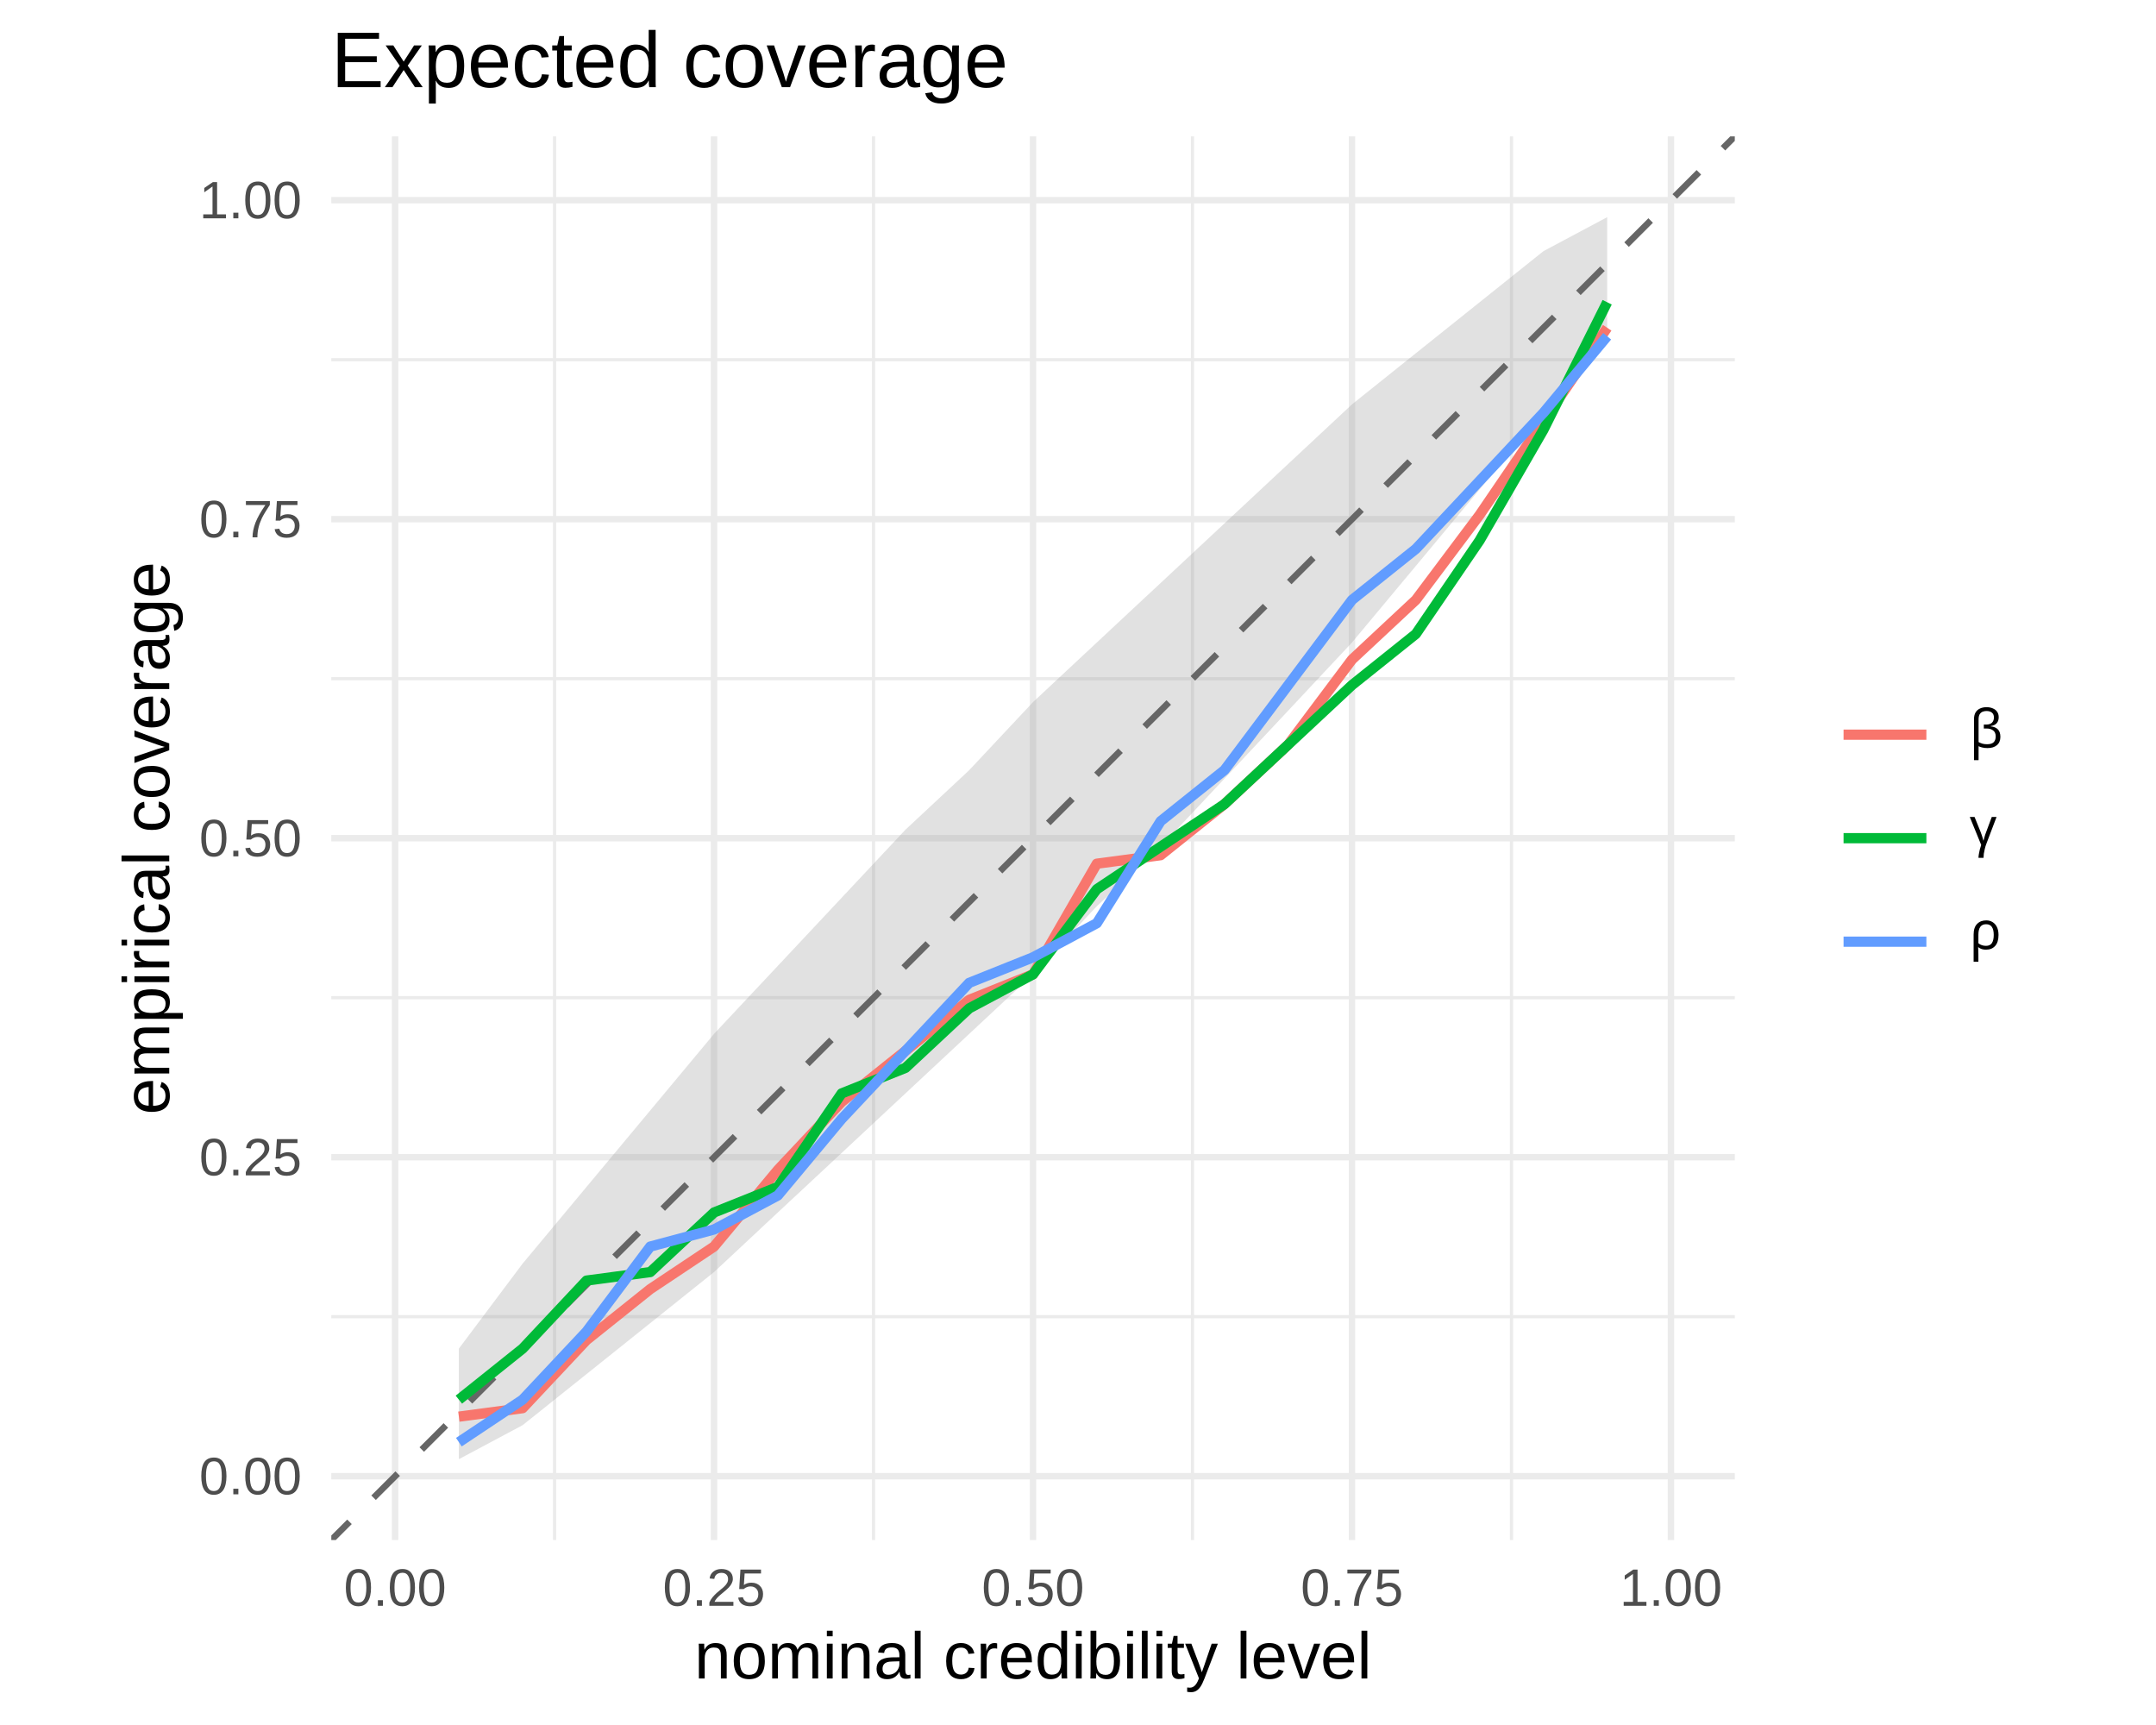
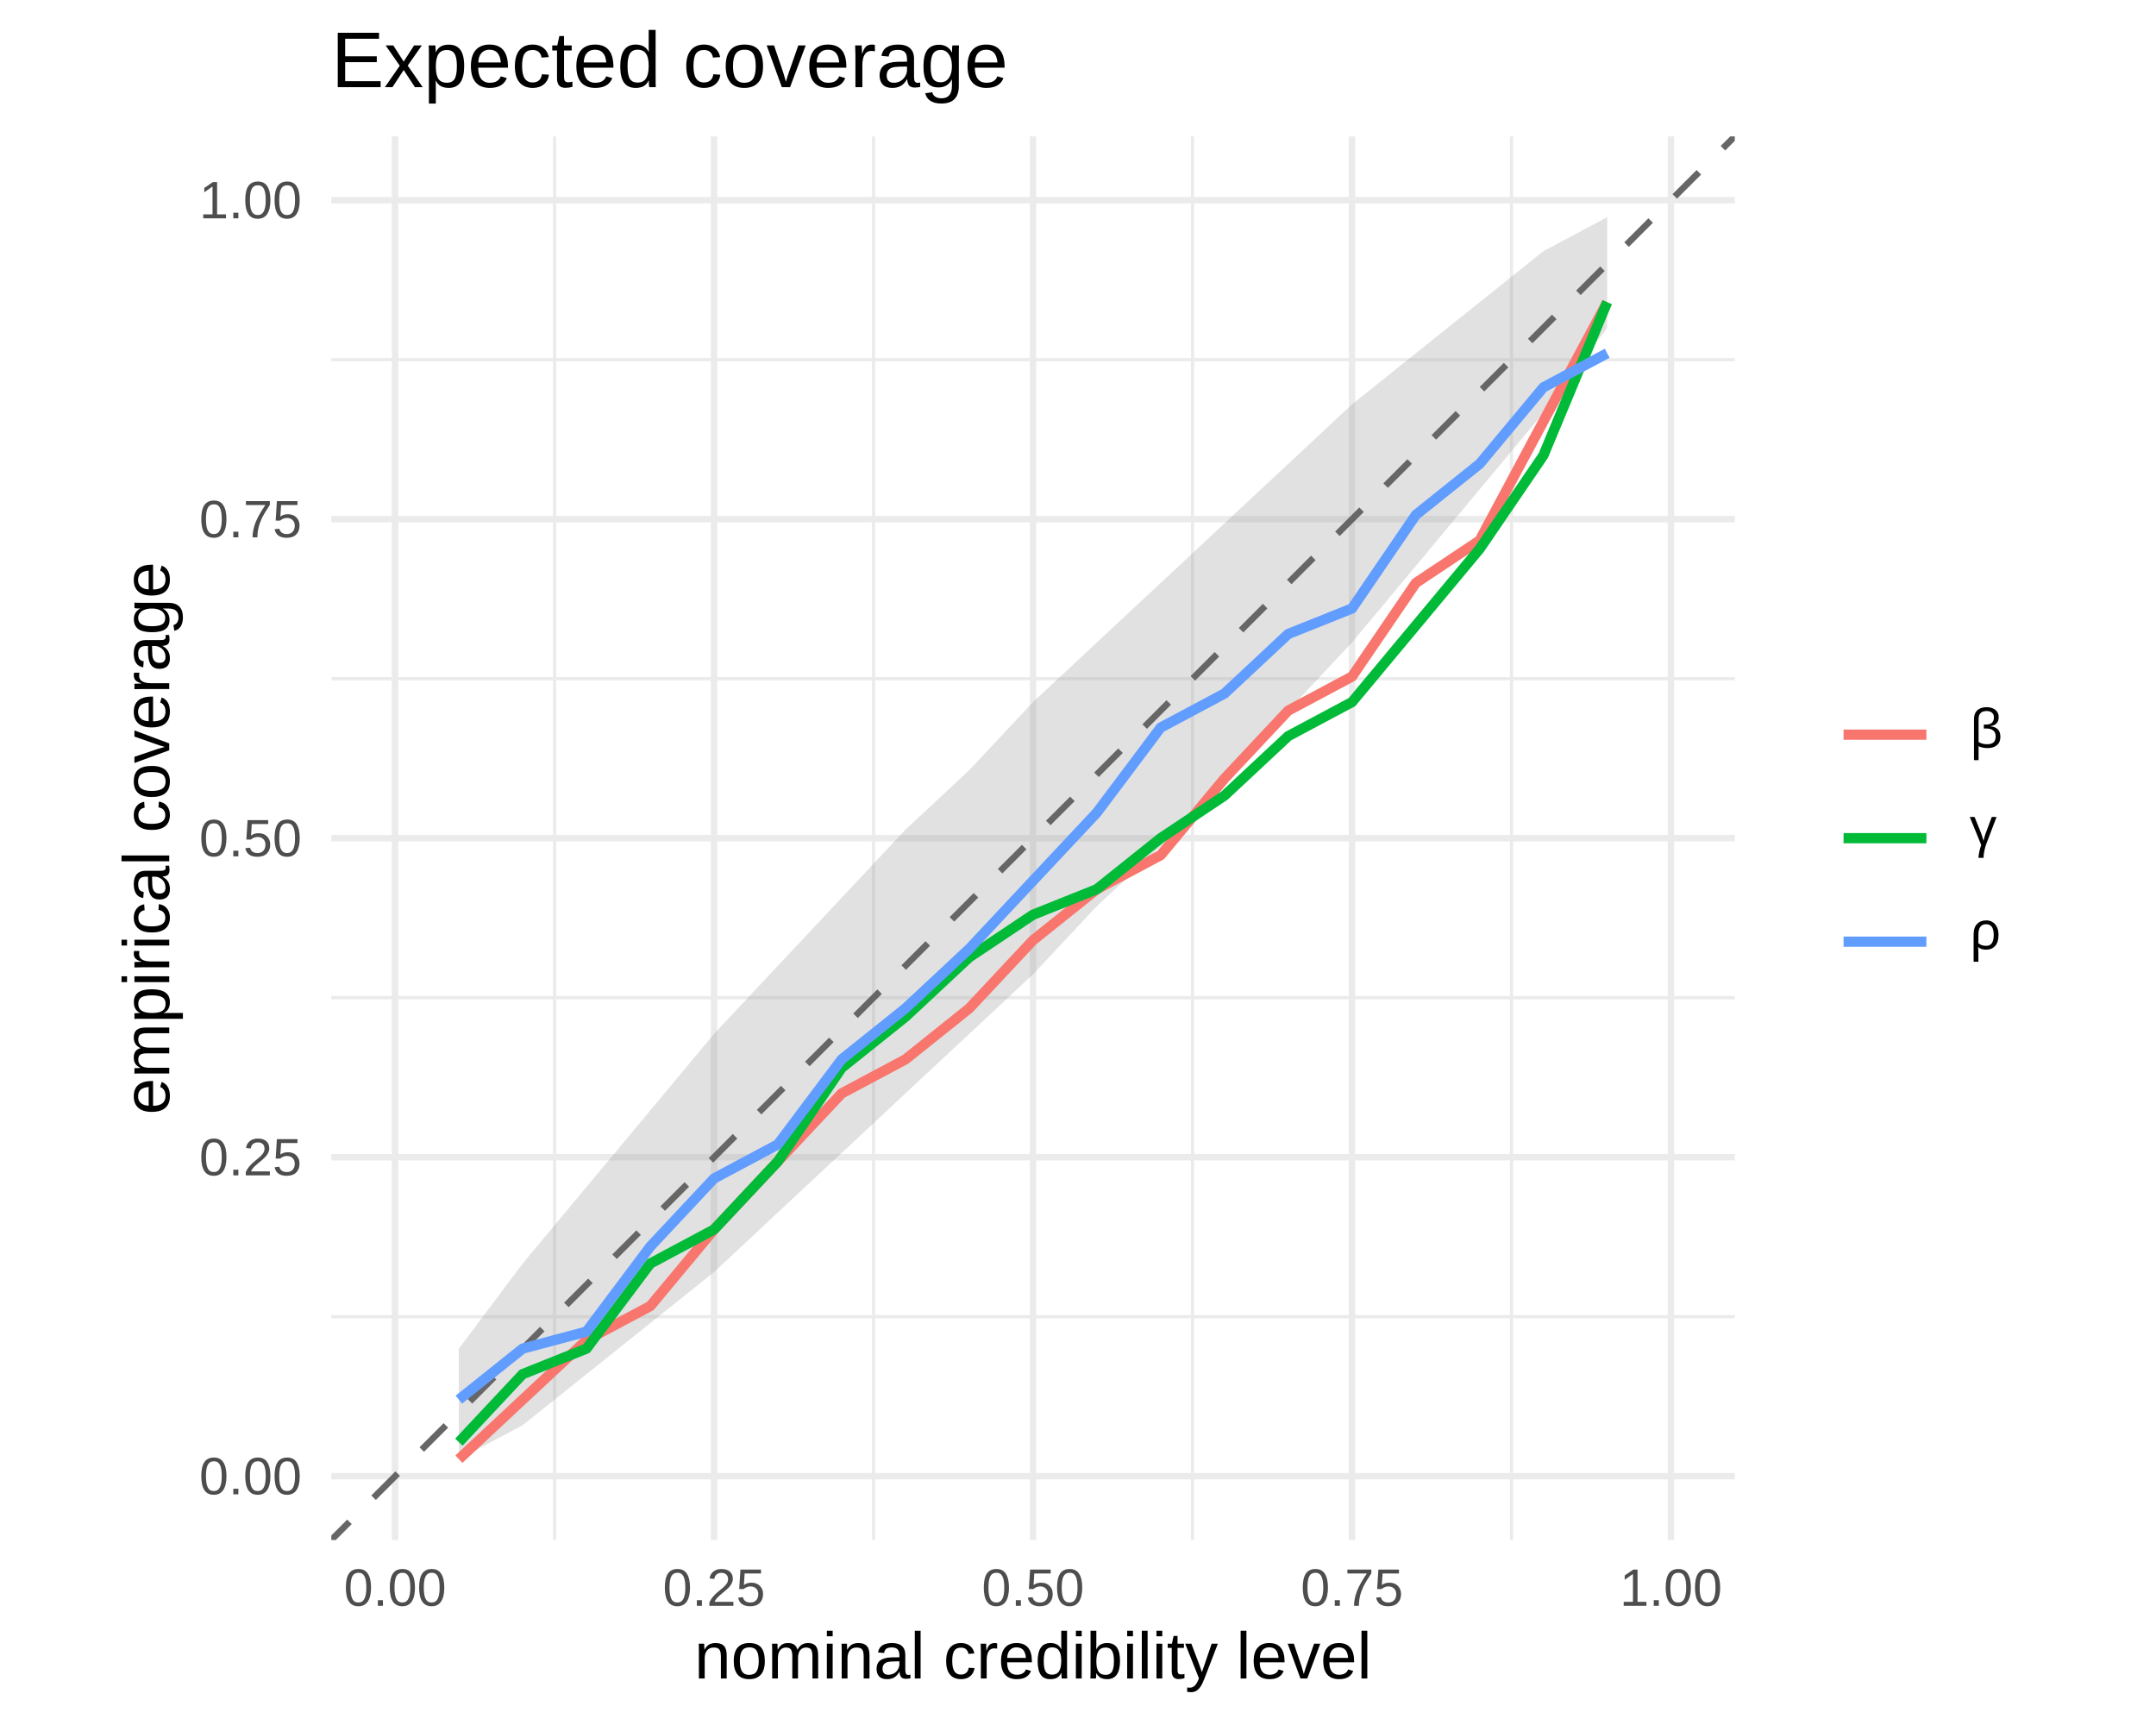
<svg xmlns="http://www.w3.org/2000/svg" width="360.00pt" height="288.00pt" viewBox="0 0 360.00 288.00">
  <g class="svglite">
    <defs>
      <style type="text/css">
    .svglite line, .svglite polyline, .svglite polygon, .svglite path, .svglite rect, .svglite circle {
      fill: none;
      stroke: #000000;
      stroke-linecap: round;
      stroke-linejoin: round;
      stroke-miterlimit: 10.00;
    }
    .svglite text {
      white-space: pre;
    }
    .svglite g.glyphgroup path {
      fill: inherit;
      stroke: none;
    }
  </style>
    </defs>
    <rect width="100%" height="100%" style="stroke: none; fill: #FFFFFF;" />
    <defs>
      <clipPath id="cpMC4wMHwzNjAuMDB8MC4wMHwyODguMDA=">
        <rect x="0.00" y="0.00" width="360.00" height="288.00" />
      </clipPath>
    </defs>
    <g clip-path="url(#cpMC4wMHwzNjAuMDB8MC4wMHwyODguMDA=)">
</g>
    <defs>
      <clipPath id="cpMTUuMjF8MzQ0Ljc5fDAuMDB8Mjg4LjAw">
        <rect x="15.21" y="0.00" width="329.58" height="288.00" />
      </clipPath>
    </defs>
    <g clip-path="url(#cpMTUuMjF8MzQ0Ljc5fDAuMDB8Mjg4LjAw)">
      <rect x="15.21" y="0.00" width="329.58" height="288.00" style="stroke-width: 1.07; stroke: none; fill: #FFFFFF;" />
    </g>
    <g clip-path="url(#cpMC4wMHwzNjAuMDB8MC4wMHwyODguMDA=)">
</g>
    <defs>
      <clipPath id="cpNTUuMzJ8Mjg5LjY3fDIyLjc3fDI1Ny4xMg==">
        <rect x="55.32" y="22.77" width="234.35" height="234.35" />
      </clipPath>
    </defs>
    <g clip-path="url(#cpNTUuMzJ8Mjg5LjY3fDIyLjc3fDI1Ny4xMg==)">
      <polyline points="55.32,219.83 289.67,219.83 " style="stroke-width: 0.53; stroke: #EBEBEB; stroke-linecap: butt;" />
      <polyline points="55.32,166.57 289.67,166.57 " style="stroke-width: 0.53; stroke: #EBEBEB; stroke-linecap: butt;" />
      <polyline points="55.32,113.31 289.67,113.31 " style="stroke-width: 0.53; stroke: #EBEBEB; stroke-linecap: butt;" />
      <polyline points="55.32,60.05 289.67,60.05 " style="stroke-width: 0.53; stroke: #EBEBEB; stroke-linecap: butt;" />
      <polyline points="92.60,257.12 92.60,22.77 " style="stroke-width: 0.53; stroke: #EBEBEB; stroke-linecap: butt;" />
      <polyline points="145.86,257.12 145.86,22.77 " style="stroke-width: 0.53; stroke: #EBEBEB; stroke-linecap: butt;" />
      <polyline points="199.12,257.12 199.12,22.77 " style="stroke-width: 0.53; stroke: #EBEBEB; stroke-linecap: butt;" />
      <polyline points="252.38,257.12 252.38,22.77 " style="stroke-width: 0.53; stroke: #EBEBEB; stroke-linecap: butt;" />
      <polyline points="55.32,246.46 289.67,246.46 " style="stroke-width: 1.07; stroke: #EBEBEB; stroke-linecap: butt;" />
      <polyline points="55.32,193.20 289.67,193.20 " style="stroke-width: 1.07; stroke: #EBEBEB; stroke-linecap: butt;" />
      <polyline points="55.32,139.94 289.67,139.94 " style="stroke-width: 1.07; stroke: #EBEBEB; stroke-linecap: butt;" />
      <polyline points="55.32,86.68 289.67,86.68 " style="stroke-width: 1.07; stroke: #EBEBEB; stroke-linecap: butt;" />
      <polyline points="55.32,33.42 289.67,33.42 " style="stroke-width: 1.07; stroke: #EBEBEB; stroke-linecap: butt;" />
      <polyline points="65.97,257.12 65.97,22.77 " style="stroke-width: 1.07; stroke: #EBEBEB; stroke-linecap: butt;" />
      <polyline points="119.23,257.12 119.23,22.77 " style="stroke-width: 1.07; stroke: #EBEBEB; stroke-linecap: butt;" />
      <polyline points="172.49,257.12 172.49,22.77 " style="stroke-width: 1.07; stroke: #EBEBEB; stroke-linecap: butt;" />
      <polyline points="225.75,257.12 225.75,22.77 " style="stroke-width: 1.07; stroke: #EBEBEB; stroke-linecap: butt;" />
      <polyline points="279.01,257.12 279.01,22.77 " style="stroke-width: 1.07; stroke: #EBEBEB; stroke-linecap: butt;" />
      <polygon points="76.62,225.16 87.27,210.96 97.93,198.17 108.58,185.39 119.23,172.61 129.88,161.25 140.54,149.88 151.19,138.52 161.84,128.58 172.49,117.22 183.14,107.27 193.80,97.33 204.45,87.39 215.10,77.45 225.75,67.51 236.41,58.98 247.06,50.46 257.71,41.94 268.36,36.26 268.36,54.72 257.71,68.93 247.06,81.71 236.41,94.49 225.75,107.27 215.10,118.64 204.45,130.00 193.80,141.36 183.14,151.30 172.49,162.67 161.84,172.61 151.19,182.55 140.54,192.49 129.88,202.43 119.23,212.38 108.58,220.90 97.93,229.42 87.27,237.94 76.62,243.62 " style="stroke-width: 0.00; stroke: none; stroke-linecap: butt; fill: #999999; fill-opacity: 0.30;" />
      <polyline points="76.62,225.16 87.27,210.96 97.93,198.17 108.58,185.39 119.23,172.61 129.88,161.25 140.54,149.88 151.19,138.52 161.84,128.58 172.49,117.22 183.14,107.27 193.80,97.33 204.45,87.39 215.10,77.45 225.75,67.51 236.41,58.98 247.06,50.46 257.71,41.94 268.36,36.26 " style="stroke-width: 1.07; stroke: none; stroke-linecap: butt;" />
      <polyline points="268.36,54.72 257.71,68.93 247.06,81.71 236.41,94.49 225.75,107.27 215.10,118.64 204.45,130.00 193.80,141.36 183.14,151.30 172.49,162.67 161.84,172.61 151.19,182.55 140.54,192.49 129.88,202.43 119.23,212.38 108.58,220.90 97.93,229.42 87.27,237.94 76.62,243.62 " style="stroke-width: 1.07; stroke: none; stroke-linecap: butt;" />
      <line x1="-179.03" y1="491.46" x2="524.02" y2="-211.58" style="stroke-width: 1.07; stroke: #666666; stroke-dasharray: 5.69,5.69; stroke-linecap: butt;" />
-       <polyline points="76.62,236.52 87.27,235.10 97.93,223.74 108.58,215.22 119.23,208.12 129.88,195.33 140.54,183.97 151.19,175.45 161.84,166.93 172.49,162.67 183.14,144.20 193.80,142.78 204.45,134.26 215.10,124.32 225.75,110.12 236.41,100.17 247.06,85.97 257.71,70.35 268.36,54.72 " style="stroke-width: 1.71; stroke: #F8766D; stroke-linecap: butt;" />
-       <polyline points="76.62,233.68 87.27,225.16 97.93,213.80 108.58,212.38 119.23,202.43 129.88,198.17 140.54,182.55 151.19,178.29 161.84,168.35 172.49,162.67 183.14,148.46 193.80,141.36 204.45,134.26 215.10,124.32 225.75,114.38 236.41,105.85 247.06,90.23 257.71,71.77 268.36,50.46 " style="stroke-width: 1.71; stroke: #00BA38; stroke-linecap: butt;" />
-       <polyline points="76.62,240.78 87.27,233.68 97.93,222.32 108.58,208.12 119.23,205.27 129.88,199.59 140.54,186.81 151.19,175.45 161.84,164.09 172.49,159.83 183.14,154.14 193.80,137.10 204.45,128.58 215.10,114.38 225.75,100.17 236.41,91.65 247.06,80.29 257.71,68.93 268.36,56.14 " style="stroke-width: 1.71; stroke: #619CFF; stroke-linecap: butt;" />
+       <polyline points="76.62,243.62 87.27,233.68 97.93,223.74 108.58,218.06 119.23,205.27 129.88,193.91 140.54,182.55 151.19,176.87 161.84,168.35 172.49,156.98 183.14,148.46 193.80,142.78 204.45,130.00 215.10,118.64 225.75,112.96 236.41,97.33 247.06,90.23 257.71,70.35 268.36,50.46 " style="stroke-width: 1.71; stroke: #F8766D; stroke-linecap: butt;" />
+       <polyline points="76.62,240.78 87.27,229.42 97.93,225.16 108.58,210.96 119.23,205.27 129.88,193.91 140.54,178.29 151.19,169.77 161.84,159.83 172.49,152.72 183.14,148.46 193.80,139.94 204.45,132.84 215.10,122.90 225.75,117.22 236.41,104.43 247.06,91.65 257.71,76.03 268.36,50.46 " style="stroke-width: 1.71; stroke: #00BA38; stroke-linecap: butt;" />
+       <polyline points="76.62,233.68 87.27,225.16 97.93,222.32 108.58,208.12 119.23,196.75 129.88,191.07 140.54,176.87 151.19,168.35 161.84,158.41 172.49,147.04 183.14,135.68 193.80,121.48 204.45,115.80 215.10,105.85 225.75,101.59 236.41,85.97 247.06,77.45 257.71,64.67 268.36,58.98 " style="stroke-width: 1.71; stroke: #619CFF; stroke-linecap: butt;" />
    </g>
    <g clip-path="url(#cpMC4wMHwzNjAuMDB8MC4wMHwyODguMDA=)">
      <text x="50.39" y="249.49" text-anchor="end" style="font-size: 8.80px;fill: #4D4D4D; font-family: &quot;Liberation Sans&quot;;" textLength="17.11px" lengthAdjust="spacingAndGlyphs">0.00</text>
      <text x="50.39" y="196.23" text-anchor="end" style="font-size: 8.80px;fill: #4D4D4D; font-family: &quot;Liberation Sans&quot;;" textLength="17.11px" lengthAdjust="spacingAndGlyphs">0.25</text>
      <text x="50.39" y="142.97" text-anchor="end" style="font-size: 8.80px;fill: #4D4D4D; font-family: &quot;Liberation Sans&quot;;" textLength="17.11px" lengthAdjust="spacingAndGlyphs">0.50</text>
      <text x="50.39" y="89.71" text-anchor="end" style="font-size: 8.80px;fill: #4D4D4D; font-family: &quot;Liberation Sans&quot;;" textLength="17.11px" lengthAdjust="spacingAndGlyphs">0.75</text>
      <text x="50.39" y="36.45" text-anchor="end" style="font-size: 8.80px;fill: #4D4D4D; font-family: &quot;Liberation Sans&quot;;" textLength="17.11px" lengthAdjust="spacingAndGlyphs">1.00</text>
      <text x="65.97" y="268.10" text-anchor="middle" style="font-size: 8.80px;fill: #4D4D4D; font-family: &quot;Liberation Sans&quot;;" textLength="17.11px" lengthAdjust="spacingAndGlyphs">0.00</text>
      <text x="119.23" y="268.10" text-anchor="middle" style="font-size: 8.80px;fill: #4D4D4D; font-family: &quot;Liberation Sans&quot;;" textLength="17.11px" lengthAdjust="spacingAndGlyphs">0.25</text>
      <text x="172.49" y="268.10" text-anchor="middle" style="font-size: 8.80px;fill: #4D4D4D; font-family: &quot;Liberation Sans&quot;;" textLength="17.11px" lengthAdjust="spacingAndGlyphs">0.50</text>
      <text x="225.75" y="268.10" text-anchor="middle" style="font-size: 8.80px;fill: #4D4D4D; font-family: &quot;Liberation Sans&quot;;" textLength="17.11px" lengthAdjust="spacingAndGlyphs">0.75</text>
      <text x="279.01" y="268.10" text-anchor="middle" style="font-size: 8.80px;fill: #4D4D4D; font-family: &quot;Liberation Sans&quot;;" textLength="17.11px" lengthAdjust="spacingAndGlyphs">1.00</text>
      <text x="172.49" y="280.24" text-anchor="middle" style="font-size: 11.00px; font-family: &quot;Liberation Sans&quot;;" textLength="113.12px" lengthAdjust="spacingAndGlyphs">nominal credibility level</text>
      <text transform="translate(28.26,139.94) rotate(-90)" text-anchor="middle" style="font-size: 11.00px; font-family: &quot;Liberation Sans&quot;;" textLength="92.34px" lengthAdjust="spacingAndGlyphs">empirical coverage</text>
      <line x1="307.83" y1="122.66" x2="321.66" y2="122.66" style="stroke-width: 1.71; stroke: #F8766D; stroke-linecap: butt;" />
      <line x1="307.83" y1="139.94" x2="321.66" y2="139.94" style="stroke-width: 1.71; stroke: #00BA38; stroke-linecap: butt;" />
      <line x1="307.83" y1="157.22" x2="321.66" y2="157.22" style="stroke-width: 1.71; stroke: #619CFF; stroke-linecap: butt;" />
      <text x="328.86" y="124.80" style="font-size: 8.80px; font-family: &quot;OpenSymbol&quot;;" textLength="4.83px" lengthAdjust="spacingAndGlyphs">β</text>
      <text x="328.86" y="141.12" style="font-size: 8.80px; font-family: &quot;OpenSymbol&quot;;" textLength="4.97px" lengthAdjust="spacingAndGlyphs">γ</text>
      <text x="328.86" y="158.46" style="font-size: 8.80px; font-family: &quot;OpenSymbol&quot;;" textLength="4.83px" lengthAdjust="spacingAndGlyphs">ρ</text>
      <text x="55.32" y="14.55" style="font-size: 13.20px; font-family: &quot;Liberation Sans&quot;;" textLength="112.83px" lengthAdjust="spacingAndGlyphs">Expected coverage</text>
    </g>
  </g>
</svg>
